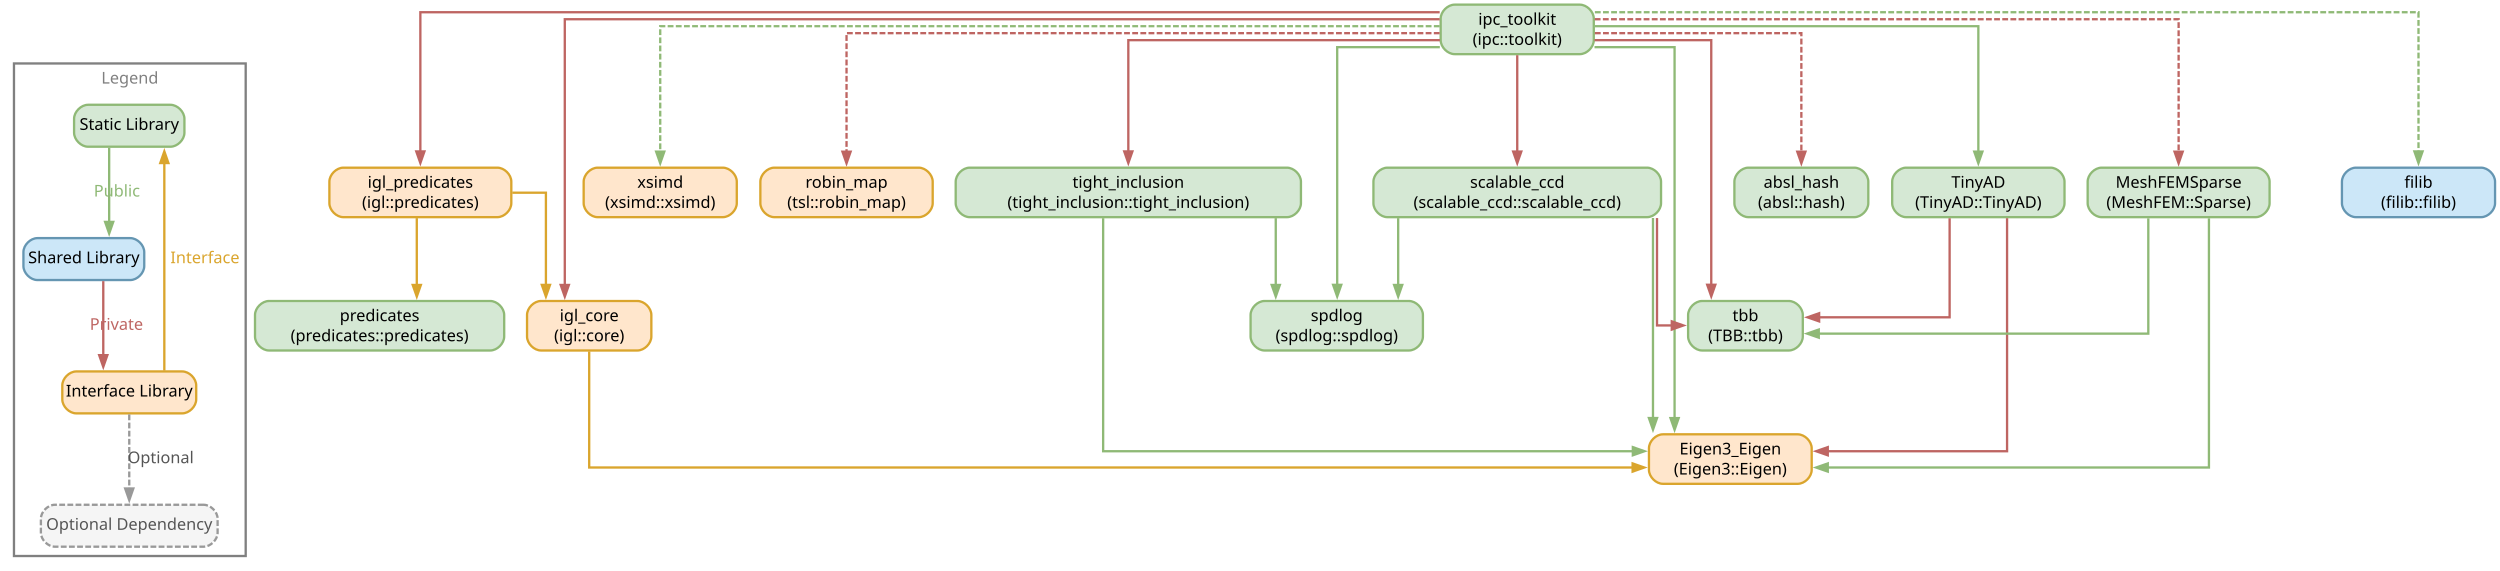
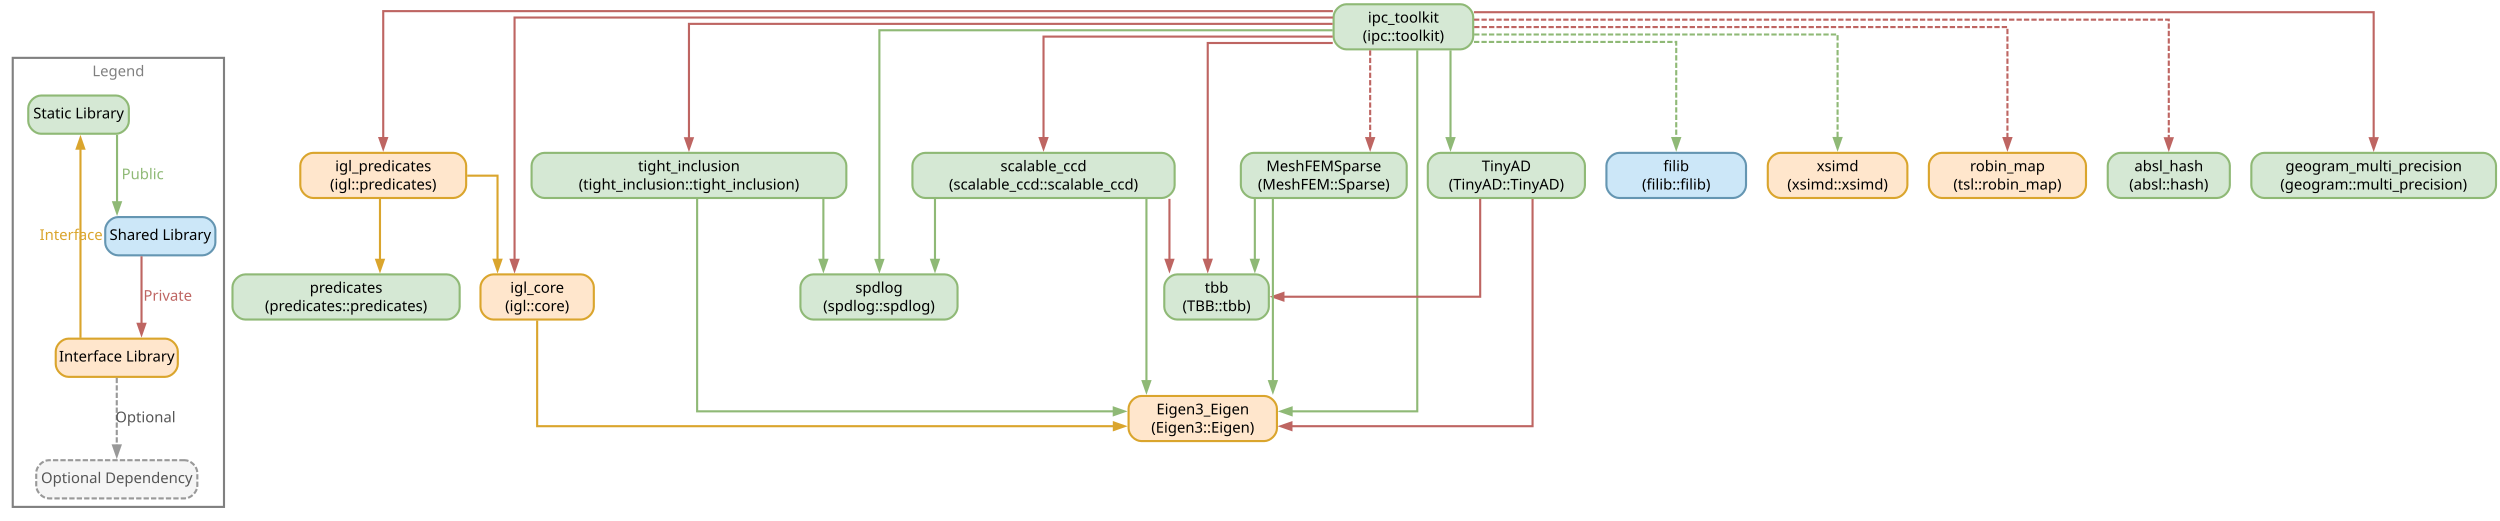
- <svg xmlns="http://www.w3.org/2000/svg" width="2147pt" height="490pt" viewBox="0.00 0.00 2147.00 490.00">
+ <svg xmlns="http://www.w3.org/2000/svg" width="2355pt" height="490pt" viewBox="0.00 0.00 2355.00 490.00">
  <g id="graph0" class="graph" transform="scale(1 1) rotate(0) translate(4 485.5)">
    <g id="clust1" class="cluster">
      <polygon fill="none" stroke="grey" stroke-width="2" points="8,-8 8,-431 207,-431 207,-8 8,-8" />
      <text xml:space="preserve" text-anchor="middle" x="107.5" y="-413.7" font-family="Avenir Medium" font-size="14.00" fill="grey">Legend</text>
    </g>
    <g id="node1" class="node">
-       <path fill="#d5e8d4" stroke="#8fb976" stroke-width="2" d="M142.38,-395.5C142.38,-395.5 71.62,-395.5 71.62,-395.5 65.62,-395.5 59.62,-389.5 59.62,-383.5 59.62,-383.5 59.62,-371.5 59.62,-371.5 59.62,-365.5 65.62,-359.5 71.62,-359.5 71.62,-359.5 142.38,-359.5 142.38,-359.5 148.38,-359.5 154.38,-365.5 154.38,-371.5 154.38,-371.5 154.38,-383.5 154.38,-383.5 154.38,-389.5 148.38,-395.5 142.38,-395.5" />
-       <text xml:space="preserve" text-anchor="middle" x="107" y="-373.95" font-family="Avenir Light" font-size="14.00">Static Library</text>
+       <path fill="#d5e8d4" stroke="#8fb976" stroke-width="2" d="M105.38,-395.5C105.38,-395.5 34.62,-395.5 34.62,-395.5 28.62,-395.5 22.62,-389.5 22.62,-383.5 22.62,-383.5 22.62,-371.5 22.62,-371.5 22.62,-365.5 28.62,-359.5 34.62,-359.5 34.62,-359.5 105.38,-359.5 105.38,-359.5 111.38,-359.5 117.38,-365.5 117.38,-371.5 117.38,-371.5 117.38,-383.5 117.38,-383.5 117.38,-389.5 111.38,-395.5 105.38,-395.5" />
+       <text xml:space="preserve" text-anchor="middle" x="70" y="-373.95" font-family="Avenir Light" font-size="14.00">Static Library</text>
    </g>
    <g id="node2" class="node">
-       <path fill="#cce7f8" stroke="#6596b2" stroke-width="2" d="M107.88,-281C107.88,-281 28.12,-281 28.12,-281 22.12,-281 16.12,-275 16.12,-269 16.12,-269 16.12,-257 16.12,-257 16.12,-251 22.12,-245 28.12,-245 28.12,-245 107.88,-245 107.88,-245 113.88,-245 119.88,-251 119.88,-257 119.88,-257 119.88,-269 119.88,-269 119.88,-275 113.88,-281 107.88,-281" />
-       <text xml:space="preserve" text-anchor="middle" x="68" y="-259.45" font-family="Avenir Light" font-size="14.00">Shared Library</text>
+       <path fill="#cce7f8" stroke="#6596b2" stroke-width="2" d="M186.88,-281C186.88,-281 107.12,-281 107.12,-281 101.12,-281 95.12,-275 95.12,-269 95.12,-269 95.12,-257 95.12,-257 95.12,-251 101.12,-245 107.12,-245 107.12,-245 186.88,-245 186.88,-245 192.88,-245 198.88,-251 198.88,-257 198.88,-257 198.88,-269 198.88,-269 198.88,-275 192.88,-281 186.88,-281" />
+       <text xml:space="preserve" text-anchor="middle" x="147" y="-259.45" font-family="Avenir Light" font-size="14.00">Shared Library</text>
    </g>
    <g id="edge1" class="edge">
-       <path fill="none" stroke="#8fb976" stroke-width="2" d="M89.75,-358.59C89.75,-358.59 89.75,-294.96 89.75,-294.96" />
-       <polygon fill="#8fb976" stroke="#8fb976" stroke-width="2" points="93.25,-294.96 89.75,-284.96 86.25,-294.96 93.25,-294.96" />
-       <text xml:space="preserve" text-anchor="middle" x="96.38" y="-316.7" font-family="Avenir Light" font-size="14.00" fill="#8fb976">Public</text>
+       <path fill="none" stroke="#8fb976" stroke-width="2" d="M106.25,-358.59C106.25,-358.59 106.25,-294.96 106.25,-294.96" />
+       <polygon fill="#8fb976" stroke="#8fb976" stroke-width="2" points="109.75,-294.96 106.25,-284.96 102.75,-294.96 109.75,-294.96" />
+       <text xml:space="preserve" text-anchor="middle" x="130.38" y="-316.7" font-family="Avenir Light" font-size="14.00" fill="#8fb976">Public</text>
    </g>
    <g id="node3" class="node">
-       <path fill="#ffe6cc" stroke="#daa52d" stroke-width="2" d="M152.5,-166.5C152.5,-166.5 61.5,-166.5 61.5,-166.5 55.5,-166.5 49.5,-160.5 49.5,-154.5 49.5,-154.5 49.5,-142.5 49.5,-142.5 49.5,-136.5 55.5,-130.5 61.5,-130.5 61.5,-130.5 152.5,-130.5 152.5,-130.5 158.5,-130.5 164.5,-136.5 164.5,-142.5 164.5,-142.5 164.5,-154.5 164.5,-154.5 164.5,-160.5 158.5,-166.5 152.5,-166.5" />
-       <text xml:space="preserve" text-anchor="middle" x="107" y="-144.95" font-family="Avenir Light" font-size="14.00">Interface Library</text>
+       <path fill="#ffe6cc" stroke="#daa52d" stroke-width="2" d="M151.5,-166.5C151.5,-166.5 60.5,-166.5 60.5,-166.5 54.5,-166.5 48.5,-160.5 48.5,-154.5 48.5,-154.5 48.5,-142.5 48.5,-142.5 48.5,-136.5 54.5,-130.5 60.5,-130.5 60.5,-130.5 151.5,-130.5 151.5,-130.5 157.5,-130.5 163.5,-136.5 163.5,-142.5 163.5,-142.5 163.5,-154.5 163.5,-154.5 163.5,-160.5 157.5,-166.5 151.5,-166.5" />
+       <text xml:space="preserve" text-anchor="middle" x="106" y="-144.95" font-family="Avenir Light" font-size="14.00">Interface Library</text>
    </g>
    <g id="edge3" class="edge">
-       <path fill="none" stroke="#be6562" stroke-width="2" d="M84.69,-244.09C84.69,-244.09 84.69,-180.46 84.69,-180.46" />
-       <polygon fill="#be6562" stroke="#be6562" stroke-width="2" points="88.19,-180.46 84.69,-170.46 81.19,-180.46 88.19,-180.46" />
-       <text xml:space="preserve" text-anchor="middle" x="96" y="-202.2" font-family="Avenir Light" font-size="14.00" fill="#be6562">Private</text>
+       <path fill="none" stroke="#be6562" stroke-width="2" d="M129.31,-244.09C129.31,-244.09 129.31,-180.46 129.31,-180.46" />
+       <polygon fill="#be6562" stroke="#be6562" stroke-width="2" points="132.81,-180.46 129.31,-170.46 125.81,-180.46 132.81,-180.46" />
+       <text xml:space="preserve" text-anchor="middle" x="154" y="-202.2" font-family="Avenir Light" font-size="14.00" fill="#be6562">Private</text>
    </g>
    <g id="edge2" class="edge">
-       <path fill="none" stroke="#daa52d" stroke-width="2" d="M137.12,-167.24C137.12,-167.24 137.12,-345.47 137.12,-345.47" />
-       <polygon fill="#daa52d" stroke="#daa52d" stroke-width="2" points="133.63,-345.47 137.13,-355.47 140.63,-345.47 133.63,-345.47" />
-       <text xml:space="preserve" text-anchor="middle" x="172" y="-259.45" font-family="Avenir Light" font-size="14.00" fill="#daa52d">Interface</text>
+       <path fill="none" stroke="#daa52d" stroke-width="2" d="M71.81,-167.24C71.81,-167.24 71.81,-345.47 71.81,-345.47" />
+       <polygon fill="#daa52d" stroke="#daa52d" stroke-width="2" points="68.31,-345.47 71.81,-355.47 75.31,-345.47 68.31,-345.47" />
+       <text xml:space="preserve" text-anchor="middle" x="63" y="-259.45" font-family="Avenir Light" font-size="14.00" fill="#daa52d">Interface</text>
    </g>
    <g id="node4" class="node">
-       <path fill="#f5f5f5" stroke="#999999" stroke-width="2" stroke-dasharray="5,2" d="M170.88,-52C170.88,-52 43.12,-52 43.12,-52 37.12,-52 31.12,-46 31.12,-40 31.12,-40 31.12,-28 31.12,-28 31.12,-22 37.12,-16 43.12,-16 43.12,-16 170.88,-16 170.88,-16 176.88,-16 182.88,-22 182.88,-28 182.88,-28 182.88,-40 182.88,-40 182.88,-46 176.88,-52 170.88,-52" />
-       <text xml:space="preserve" text-anchor="middle" x="107" y="-30.45" font-family="Avenir Light" font-size="14.00" fill="#555555">Optional Dependency</text>
+       <path fill="#f5f5f5" stroke="#999999" stroke-width="2" stroke-dasharray="5,2" d="M169.88,-52C169.88,-52 42.12,-52 42.12,-52 36.12,-52 30.12,-46 30.12,-40 30.12,-40 30.12,-28 30.12,-28 30.12,-22 36.12,-16 42.12,-16 42.12,-16 169.88,-16 169.88,-16 175.88,-16 181.88,-22 181.88,-28 181.88,-28 181.88,-40 181.88,-40 181.88,-46 175.88,-52 169.88,-52" />
+       <text xml:space="preserve" text-anchor="middle" x="106" y="-30.45" font-family="Avenir Light" font-size="14.00" fill="#555555">Optional Dependency</text>
    </g>
    <g id="edge4" class="edge">
-       <path fill="none" stroke="#999999" stroke-width="2" stroke-dasharray="5,2" d="M107,-129.59C107,-129.59 107,-65.96 107,-65.96" />
-       <polygon fill="#999999" stroke="#999999" stroke-width="2" points="110.5,-65.96 107,-55.96 103.5,-65.96 110.5,-65.96" />
-       <text xml:space="preserve" text-anchor="middle" x="134" y="-87.7" font-family="Avenir Light" font-size="14.00" fill="#555555">Optional</text>
+       <path fill="none" stroke="#999999" stroke-width="2" stroke-dasharray="5,2" d="M106,-129.59C106,-129.59 106,-65.96 106,-65.96" />
+       <polygon fill="#999999" stroke="#999999" stroke-width="2" points="109.5,-65.96 106,-55.96 102.5,-65.96 109.5,-65.96" />
+       <text xml:space="preserve" text-anchor="middle" x="133" y="-87.7" font-family="Avenir Light" font-size="14.00" fill="#555555">Optional</text>
    </g>
    <g id="node5" class="node">
-       <path fill="#d5e8d4" stroke="#8fb976" stroke-width="2" d="M1352.75,-481.5C1352.75,-481.5 1245.25,-481.5 1245.25,-481.5 1239.25,-481.5 1233.25,-475.5 1233.25,-469.5 1233.25,-469.5 1233.25,-451 1233.25,-451 1233.25,-445 1239.25,-439 1245.25,-439 1245.25,-439 1352.75,-439 1352.75,-439 1358.75,-439 1364.75,-445 1364.75,-451 1364.75,-451 1364.75,-469.5 1364.75,-469.5 1364.75,-475.5 1358.75,-481.5 1352.75,-481.5" />
-       <text xml:space="preserve" text-anchor="middle" x="1299" y="-464.2" font-family="Menlo" font-size="14.00">ipc_toolkit</text>
-       <text xml:space="preserve" text-anchor="middle" x="1299" y="-446.95" font-family="Menlo" font-size="14.00">(ipc::toolkit)</text>
+       <path fill="#d5e8d4" stroke="#8fb976" stroke-width="2" d="M1371.75,-481.5C1371.75,-481.5 1264.25,-481.5 1264.25,-481.5 1258.25,-481.5 1252.25,-475.5 1252.25,-469.5 1252.25,-469.5 1252.25,-451 1252.25,-451 1252.25,-445 1258.25,-439 1264.25,-439 1264.25,-439 1371.75,-439 1371.75,-439 1377.75,-439 1383.75,-445 1383.75,-451 1383.75,-451 1383.75,-469.5 1383.75,-469.5 1383.75,-475.5 1377.75,-481.5 1371.75,-481.5" />
+       <text xml:space="preserve" text-anchor="middle" x="1318" y="-464.2" font-family="Menlo" font-size="14.00">ipc_toolkit</text>
+       <text xml:space="preserve" text-anchor="middle" x="1318" y="-446.95" font-family="Menlo" font-size="14.00">(ipc::toolkit)</text>
    </g>
    <g id="node6" class="node">
-       <path fill="#ffe6cc" stroke="#daa52d" stroke-width="2" d="M1539.88,-112.5C1539.88,-112.5 1424.12,-112.5 1424.12,-112.5 1418.12,-112.5 1412.12,-106.5 1412.12,-100.5 1412.12,-100.5 1412.12,-82 1412.12,-82 1412.12,-76 1418.12,-70 1424.12,-70 1424.12,-70 1539.88,-70 1539.88,-70 1545.88,-70 1551.88,-76 1551.88,-82 1551.88,-82 1551.88,-100.5 1551.88,-100.5 1551.88,-106.5 1545.88,-112.5 1539.88,-112.5" />
-       <text xml:space="preserve" text-anchor="middle" x="1482" y="-95.2" font-family="Menlo" font-size="14.00">Eigen3_Eigen</text>
-       <text xml:space="preserve" text-anchor="middle" x="1482" y="-77.95" font-family="Menlo" font-size="14.00">(Eigen3::Eigen)</text>
+       <path fill="#ffe6cc" stroke="#daa52d" stroke-width="2" d="M1186.88,-112.5C1186.88,-112.5 1071.12,-112.5 1071.12,-112.5 1065.12,-112.5 1059.12,-106.5 1059.12,-100.5 1059.12,-100.5 1059.12,-82 1059.12,-82 1059.12,-76 1065.12,-70 1071.12,-70 1071.12,-70 1186.88,-70 1186.88,-70 1192.88,-70 1198.88,-76 1198.88,-82 1198.88,-82 1198.88,-100.5 1198.88,-100.5 1198.88,-106.5 1192.88,-112.5 1186.88,-112.5" />
+       <text xml:space="preserve" text-anchor="middle" x="1129" y="-95.2" font-family="Menlo" font-size="14.00">Eigen3_Eigen</text>
+       <text xml:space="preserve" text-anchor="middle" x="1129" y="-77.95" font-family="Menlo" font-size="14.00">(Eigen3::Eigen)</text>
    </g>
    <g id="edge8" class="edge">
-       <path fill="none" stroke="#8fb976" stroke-width="2" d="M1365.37,-445C1399.55,-445 1434.12,-445 1434.12,-445 1434.12,-445 1434.12,-126.41 1434.12,-126.41" />
-       <polygon fill="#8fb976" stroke="#8fb976" stroke-width="2" points="1437.63,-126.41 1434.13,-116.41 1430.63,-126.41 1437.63,-126.41" />
+       <path fill="none" stroke="#8fb976" stroke-width="2" d="M1331.06,-438.13C1331.06,-359.49 1331.06,-98 1331.06,-98 1331.06,-98 1212.7,-98 1212.7,-98" />
+       <polygon fill="#8fb976" stroke="#8fb976" stroke-width="2" points="1212.7,-94.5 1202.7,-98 1212.7,-101.5 1212.7,-94.5" />
    </g>
    <g id="node7" class="node">
-       <path fill="#cce7f8" stroke="#6596b2" stroke-width="2" d="M2126.75,-341.5C2126.75,-341.5 2019.25,-341.5 2019.25,-341.5 2013.25,-341.5 2007.25,-335.5 2007.25,-329.5 2007.25,-329.5 2007.25,-311 2007.25,-311 2007.25,-305 2013.25,-299 2019.25,-299 2019.25,-299 2126.75,-299 2126.75,-299 2132.75,-299 2138.75,-305 2138.75,-311 2138.75,-311 2138.75,-329.5 2138.75,-329.5 2138.75,-335.5 2132.75,-341.5 2126.75,-341.5" />
-       <text xml:space="preserve" text-anchor="middle" x="2073" y="-324.2" font-family="Menlo" font-size="14.00">filib</text>
-       <text xml:space="preserve" text-anchor="middle" x="2073" y="-306.95" font-family="Menlo" font-size="14.00">(filib::filib)</text>
+       <path fill="#cce7f8" stroke="#6596b2" stroke-width="2" d="M1628.75,-341.5C1628.75,-341.5 1521.25,-341.5 1521.25,-341.5 1515.25,-341.5 1509.25,-335.5 1509.25,-329.5 1509.25,-329.5 1509.25,-311 1509.25,-311 1509.25,-305 1515.25,-299 1521.25,-299 1521.25,-299 1628.75,-299 1628.75,-299 1634.75,-299 1640.75,-305 1640.75,-311 1640.75,-311 1640.75,-329.5 1640.75,-329.5 1640.75,-335.5 1634.75,-341.5 1628.75,-341.5" />
+       <text xml:space="preserve" text-anchor="middle" x="1575" y="-324.2" font-family="Menlo" font-size="14.00">filib</text>
+       <text xml:space="preserve" text-anchor="middle" x="1575" y="-306.95" font-family="Menlo" font-size="14.00">(filib::filib)</text>
    </g>
    <g id="edge9" class="edge">
-       <path fill="none" stroke="#8fb976" stroke-width="2" stroke-dasharray="5,2" d="M1365.66,-475C1553.4,-475 2073,-475 2073,-475 2073,-475 2073,-355.45 2073,-355.45" />
-       <polygon fill="#8fb976" stroke="#8fb976" stroke-width="2" points="2076.5,-355.45 2073,-345.45 2069.5,-355.45 2076.5,-355.45" />
+       <path fill="none" stroke="#8fb976" stroke-width="2" stroke-dasharray="5,2" d="M1384.52,-446C1460.67,-446 1575,-446 1575,-446 1575,-446 1575,-355.47 1575,-355.47" />
+       <polygon fill="#8fb976" stroke="#8fb976" stroke-width="2" points="1578.5,-355.47 1575,-345.47 1571.5,-355.47 1578.5,-355.47" />
    </g>
    <g id="node8" class="node">
      <path fill="#ffe6cc" stroke="#daa52d" stroke-width="2" d="M543.38,-227C543.38,-227 460.62,-227 460.62,-227 454.62,-227 448.62,-221 448.62,-215 448.62,-215 448.62,-196.5 448.62,-196.5 448.62,-190.5 454.62,-184.5 460.62,-184.5 460.62,-184.5 543.38,-184.5 543.38,-184.5 549.38,-184.5 555.38,-190.5 555.38,-196.5 555.38,-196.5 555.38,-215 555.38,-215 555.38,-221 549.38,-227 543.38,-227" />
      <text xml:space="preserve" text-anchor="middle" x="502" y="-209.7" font-family="Menlo" font-size="14.00">igl_core</text>
      <text xml:space="preserve" text-anchor="middle" x="502" y="-192.45" font-family="Menlo" font-size="14.00">(igl::core)</text>
    </g>
    <g id="edge10" class="edge">
-       <path fill="none" stroke="#be6562" stroke-width="2" d="M1232.41,-469C1037.37,-469 481.04,-469 481.04,-469 481.04,-469 481.04,-240.77 481.04,-240.77" />
-       <polygon fill="#be6562" stroke="#be6562" stroke-width="2" points="484.54,-240.77 481.04,-230.77 477.54,-240.77 484.54,-240.77" />
+       <path fill="none" stroke="#be6562" stroke-width="2" d="M1251.6,-469C1053.56,-469 480.71,-469 480.71,-469 480.71,-469 480.71,-240.77 480.71,-240.77" />
+       <polygon fill="#be6562" stroke="#be6562" stroke-width="2" points="484.21,-240.77 480.71,-230.77 477.21,-240.77 484.21,-240.77" />
    </g>
    <g id="node9" class="node">
      <path fill="#ffe6cc" stroke="#daa52d" stroke-width="2" d="M423.12,-341.5C423.12,-341.5 290.88,-341.5 290.88,-341.5 284.88,-341.5 278.88,-335.5 278.88,-329.5 278.88,-329.5 278.88,-311 278.88,-311 278.88,-305 284.88,-299 290.88,-299 290.88,-299 423.12,-299 423.12,-299 429.12,-299 435.12,-305 435.12,-311 435.12,-311 435.12,-329.5 435.12,-329.5 435.12,-335.5 429.12,-341.5 423.12,-341.5" />
      <text xml:space="preserve" text-anchor="middle" x="357" y="-324.2" font-family="Menlo" font-size="14.00">igl_predicates</text>
      <text xml:space="preserve" text-anchor="middle" x="357" y="-306.95" font-family="Menlo" font-size="14.00">(igl::predicates)</text>
    </g>
    <g id="edge11" class="edge">
-       <path fill="none" stroke="#be6562" stroke-width="2" d="M1232.39,-475C1017.57,-475 357,-475 357,-475 357,-475 357,-355.45 357,-355.45" />
+       <path fill="none" stroke="#be6562" stroke-width="2" d="M1251.57,-475C1034.04,-475 357,-475 357,-475 357,-475 357,-355.45 357,-355.45" />
      <polygon fill="#be6562" stroke="#be6562" stroke-width="2" points="360.5,-355.45 357,-345.45 353.5,-355.45 360.5,-355.45" />
    </g>
    <g id="node11" class="node">
-       <path fill="#ffe6cc" stroke="#daa52d" stroke-width="2" d="M616.75,-341.5C616.75,-341.5 509.25,-341.5 509.25,-341.5 503.25,-341.5 497.25,-335.5 497.25,-329.5 497.25,-329.5 497.25,-311 497.25,-311 497.25,-305 503.25,-299 509.25,-299 509.25,-299 616.75,-299 616.75,-299 622.75,-299 628.75,-305 628.75,-311 628.75,-311 628.75,-329.5 628.75,-329.5 628.75,-335.5 622.75,-341.5 616.75,-341.5" />
-       <text xml:space="preserve" text-anchor="middle" x="563" y="-324.2" font-family="Menlo" font-size="14.00">xsimd</text>
-       <text xml:space="preserve" text-anchor="middle" x="563" y="-306.95" font-family="Menlo" font-size="14.00">(xsimd::xsimd)</text>
+       <path fill="#ffe6cc" stroke="#daa52d" stroke-width="2" d="M1780.75,-341.5C1780.75,-341.5 1673.25,-341.5 1673.25,-341.5 1667.25,-341.5 1661.25,-335.5 1661.25,-329.5 1661.25,-329.5 1661.25,-311 1661.25,-311 1661.25,-305 1667.25,-299 1673.25,-299 1673.25,-299 1780.75,-299 1780.75,-299 1786.75,-299 1792.75,-305 1792.75,-311 1792.75,-311 1792.75,-329.5 1792.75,-329.5 1792.75,-335.5 1786.75,-341.5 1780.75,-341.5" />
+       <text xml:space="preserve" text-anchor="middle" x="1727" y="-324.2" font-family="Menlo" font-size="14.00">xsimd</text>
+       <text xml:space="preserve" text-anchor="middle" x="1727" y="-306.95" font-family="Menlo" font-size="14.00">(xsimd::xsimd)</text>
    </g>
    <g id="edge12" class="edge">
-       <path fill="none" stroke="#8fb976" stroke-width="2" stroke-dasharray="5,2" d="M1232.39,-463C1051.21,-463 563,-463 563,-463 563,-463 563,-355.27 563,-355.27" />
-       <polygon fill="#8fb976" stroke="#8fb976" stroke-width="2" points="566.5,-355.27 563,-345.27 559.5,-355.27 566.5,-355.27" />
+       <path fill="none" stroke="#8fb976" stroke-width="2" stroke-dasharray="5,2" d="M1384.62,-453C1500.52,-453 1727,-453 1727,-453 1727,-453 1727,-355.5 1727,-355.5" />
+       <polygon fill="#8fb976" stroke="#8fb976" stroke-width="2" points="1730.5,-355.5 1727,-345.5 1723.5,-355.5 1730.5,-355.5" />
    </g>
    <g id="node12" class="node">
-       <path fill="#ffe6cc" stroke="#daa52d" stroke-width="2" d="M785,-341.5C785,-341.5 661,-341.5 661,-341.5 655,-341.5 649,-335.5 649,-329.5 649,-329.5 649,-311 649,-311 649,-305 655,-299 661,-299 661,-299 785,-299 785,-299 791,-299 797,-305 797,-311 797,-311 797,-329.5 797,-329.5 797,-335.5 791,-341.5 785,-341.5" />
-       <text xml:space="preserve" text-anchor="middle" x="723" y="-324.2" font-family="Menlo" font-size="14.00">robin_map</text>
-       <text xml:space="preserve" text-anchor="middle" x="723" y="-306.95" font-family="Menlo" font-size="14.00">(tsl::robin_map)</text>
+       <path fill="#ffe6cc" stroke="#daa52d" stroke-width="2" d="M1949,-341.5C1949,-341.5 1825,-341.5 1825,-341.5 1819,-341.5 1813,-335.5 1813,-329.5 1813,-329.5 1813,-311 1813,-311 1813,-305 1819,-299 1825,-299 1825,-299 1949,-299 1949,-299 1955,-299 1961,-305 1961,-311 1961,-311 1961,-329.5 1961,-329.5 1961,-335.5 1955,-341.5 1949,-341.5" />
+       <text xml:space="preserve" text-anchor="middle" x="1887" y="-324.2" font-family="Menlo" font-size="14.00">robin_map</text>
+       <text xml:space="preserve" text-anchor="middle" x="1887" y="-306.95" font-family="Menlo" font-size="14.00">(tsl::robin_map)</text>
    </g>
    <g id="edge13" class="edge">
-       <path fill="none" stroke="#be6562" stroke-width="2" stroke-dasharray="5,2" d="M1232.36,-457C1080.74,-457 723,-457 723,-457 723,-457 723,-355.25 723,-355.25" />
-       <polygon fill="#be6562" stroke="#be6562" stroke-width="2" points="726.5,-355.25 723,-345.25 719.5,-355.25 726.5,-355.25" />
+       <path fill="none" stroke="#be6562" stroke-width="2" stroke-dasharray="5,2" d="M1384.66,-460C1534.92,-460 1887,-460 1887,-460 1887,-460 1887,-355.42 1887,-355.42" />
+       <polygon fill="#be6562" stroke="#be6562" stroke-width="2" points="1890.5,-355.42 1887,-345.42 1883.5,-355.42 1890.5,-355.42" />
    </g>
    <g id="node13" class="node">
-       <path fill="#d5e8d4" stroke="#8fb976" stroke-width="2" d="M1410.5,-341.5C1410.5,-341.5 1187.5,-341.5 1187.5,-341.5 1181.5,-341.5 1175.5,-335.5 1175.5,-329.5 1175.5,-329.5 1175.5,-311 1175.5,-311 1175.5,-305 1181.5,-299 1187.5,-299 1187.5,-299 1410.5,-299 1410.5,-299 1416.5,-299 1422.5,-305 1422.5,-311 1422.5,-311 1422.5,-329.5 1422.5,-329.5 1422.5,-335.5 1416.5,-341.5 1410.5,-341.5" />
-       <text xml:space="preserve" text-anchor="middle" x="1299" y="-324.2" font-family="Menlo" font-size="14.00">scalable_ccd</text>
-       <text xml:space="preserve" text-anchor="middle" x="1299" y="-306.95" font-family="Menlo" font-size="14.00">(scalable_ccd::scalable_ccd)</text>
+       <path fill="#d5e8d4" stroke="#8fb976" stroke-width="2" d="M1090.5,-341.5C1090.5,-341.5 867.5,-341.5 867.5,-341.5 861.5,-341.5 855.5,-335.5 855.5,-329.5 855.5,-329.5 855.5,-311 855.5,-311 855.5,-305 861.5,-299 867.5,-299 867.5,-299 1090.5,-299 1090.5,-299 1096.5,-299 1102.5,-305 1102.5,-311 1102.5,-311 1102.5,-329.5 1102.5,-329.5 1102.5,-335.5 1096.5,-341.5 1090.5,-341.5" />
+       <text xml:space="preserve" text-anchor="middle" x="979" y="-324.2" font-family="Menlo" font-size="14.00">scalable_ccd</text>
+       <text xml:space="preserve" text-anchor="middle" x="979" y="-306.95" font-family="Menlo" font-size="14.00">(scalable_ccd::scalable_ccd)</text>
    </g>
    <g id="edge17" class="edge">
-       <path fill="none" stroke="#be6562" stroke-width="2" d="M1299,-438.07C1299,-438.07 1299,-355.36 1299,-355.36" />
-       <polygon fill="#be6562" stroke="#be6562" stroke-width="2" points="1302.5,-355.36 1299,-345.36 1295.5,-355.36 1302.5,-355.36" />
+       <path fill="none" stroke="#be6562" stroke-width="2" d="M1251.43,-451C1152.7,-451 979,-451 979,-451 979,-451 979,-355.46 979,-355.46" />
+       <polygon fill="#be6562" stroke="#be6562" stroke-width="2" points="982.5,-355.46 979,-345.46 975.5,-355.46 982.5,-355.46" />
    </g>
    <g id="node14" class="node">
-       <path fill="#d5e8d4" stroke="#8fb976" stroke-width="2" d="M1206,-227C1206,-227 1082,-227 1082,-227 1076,-227 1070,-221 1070,-215 1070,-215 1070,-196.5 1070,-196.5 1070,-190.5 1076,-184.5 1082,-184.5 1082,-184.5 1206,-184.5 1206,-184.5 1212,-184.5 1218,-190.5 1218,-196.5 1218,-196.5 1218,-215 1218,-215 1218,-221 1212,-227 1206,-227" />
-       <text xml:space="preserve" text-anchor="middle" x="1144" y="-209.7" font-family="Menlo" font-size="14.00">spdlog</text>
-       <text xml:space="preserve" text-anchor="middle" x="1144" y="-192.45" font-family="Menlo" font-size="14.00">(spdlog::spdlog)</text>
+       <path fill="#d5e8d4" stroke="#8fb976" stroke-width="2" d="M886,-227C886,-227 762,-227 762,-227 756,-227 750,-221 750,-215 750,-215 750,-196.5 750,-196.5 750,-190.5 756,-184.5 762,-184.5 762,-184.5 886,-184.5 886,-184.5 892,-184.5 898,-190.5 898,-196.5 898,-196.5 898,-215 898,-215 898,-221 892,-227 886,-227" />
+       <text xml:space="preserve" text-anchor="middle" x="824" y="-209.7" font-family="Menlo" font-size="14.00">spdlog</text>
+       <text xml:space="preserve" text-anchor="middle" x="824" y="-192.45" font-family="Menlo" font-size="14.00">(spdlog::spdlog)</text>
    </g>
    <g id="edge18" class="edge">
-       <path fill="none" stroke="#8fb976" stroke-width="2" d="M1232.53,-445C1190.62,-445 1144.38,-445 1144.38,-445 1144.38,-445 1144.38,-240.86 1144.38,-240.86" />
-       <polygon fill="#8fb976" stroke="#8fb976" stroke-width="2" points="1147.88,-240.86 1144.38,-230.86 1140.88,-240.86 1147.88,-240.86" />
+       <path fill="none" stroke="#8fb976" stroke-width="2" d="M1251.43,-457C1116.69,-457 824.38,-457 824.38,-457 824.38,-457 824.38,-240.63 824.38,-240.63" />
+       <polygon fill="#8fb976" stroke="#8fb976" stroke-width="2" points="827.88,-240.63 824.38,-230.63 820.88,-240.63 827.88,-240.63" />
    </g>
    <g id="node15" class="node">
-       <path fill="#d5e8d4" stroke="#8fb976" stroke-width="2" d="M1532.25,-227C1532.25,-227 1457.75,-227 1457.75,-227 1451.75,-227 1445.75,-221 1445.75,-215 1445.75,-215 1445.75,-196.5 1445.75,-196.5 1445.75,-190.5 1451.75,-184.5 1457.75,-184.5 1457.75,-184.5 1532.25,-184.5 1532.25,-184.5 1538.25,-184.5 1544.25,-190.5 1544.25,-196.5 1544.25,-196.5 1544.25,-215 1544.25,-215 1544.25,-221 1538.25,-227 1532.25,-227" />
-       <text xml:space="preserve" text-anchor="middle" x="1495" y="-209.7" font-family="Menlo" font-size="14.00">tbb</text>
-       <text xml:space="preserve" text-anchor="middle" x="1495" y="-192.45" font-family="Menlo" font-size="14.00">(TBB::tbb)</text>
+       <path fill="#d5e8d4" stroke="#8fb976" stroke-width="2" d="M1179.25,-227C1179.25,-227 1104.75,-227 1104.75,-227 1098.75,-227 1092.75,-221 1092.75,-215 1092.75,-215 1092.75,-196.5 1092.75,-196.5 1092.75,-190.5 1098.75,-184.5 1104.75,-184.5 1104.75,-184.5 1179.25,-184.5 1179.25,-184.5 1185.25,-184.5 1191.25,-190.5 1191.25,-196.5 1191.25,-196.5 1191.25,-215 1191.25,-215 1191.25,-221 1185.25,-227 1179.25,-227" />
+       <text xml:space="preserve" text-anchor="middle" x="1142" y="-209.7" font-family="Menlo" font-size="14.00">tbb</text>
+       <text xml:space="preserve" text-anchor="middle" x="1142" y="-192.45" font-family="Menlo" font-size="14.00">(TBB::tbb)</text>
    </g>
    <g id="edge19" class="edge">
-       <path fill="none" stroke="#be6562" stroke-width="2" d="M1365.33,-451C1411.8,-451 1465.62,-451 1465.62,-451 1465.62,-451 1465.62,-240.97 1465.62,-240.97" />
-       <polygon fill="#be6562" stroke="#be6562" stroke-width="2" points="1469.13,-240.97 1465.63,-230.97 1462.13,-240.97 1469.13,-240.97" />
+       <path fill="none" stroke="#be6562" stroke-width="2" d="M1251.46,-445C1198.66,-445 1133.69,-445 1133.69,-445 1133.69,-445 1133.69,-240.86 1133.69,-240.86" />
+       <polygon fill="#be6562" stroke="#be6562" stroke-width="2" points="1137.19,-240.86 1133.69,-230.86 1130.19,-240.86 1137.19,-240.86" />
    </g>
    <g id="node16" class="node">
-       <path fill="#d5e8d4" stroke="#8fb976" stroke-width="2" d="M1101.25,-341.5C1101.25,-341.5 828.75,-341.5 828.75,-341.5 822.75,-341.5 816.75,-335.5 816.75,-329.5 816.75,-329.5 816.75,-311 816.75,-311 816.75,-305 822.75,-299 828.75,-299 828.75,-299 1101.25,-299 1101.25,-299 1107.25,-299 1113.25,-305 1113.25,-311 1113.25,-311 1113.25,-329.5 1113.25,-329.5 1113.25,-335.5 1107.25,-341.5 1101.25,-341.5" />
-       <text xml:space="preserve" text-anchor="middle" x="965" y="-324.2" font-family="Menlo" font-size="14.00">tight_inclusion</text>
-       <text xml:space="preserve" text-anchor="middle" x="965" y="-306.95" font-family="Menlo" font-size="14.00">(tight_inclusion::tight_inclusion)</text>
+       <path fill="#d5e8d4" stroke="#8fb976" stroke-width="2" d="M781.25,-341.5C781.25,-341.5 508.75,-341.5 508.75,-341.5 502.75,-341.5 496.75,-335.5 496.75,-329.5 496.75,-329.5 496.75,-311 496.75,-311 496.75,-305 502.75,-299 508.75,-299 508.75,-299 781.25,-299 781.25,-299 787.25,-299 793.25,-305 793.25,-311 793.25,-311 793.25,-329.5 793.25,-329.5 793.25,-335.5 787.25,-341.5 781.25,-341.5" />
+       <text xml:space="preserve" text-anchor="middle" x="645" y="-324.2" font-family="Menlo" font-size="14.00">tight_inclusion</text>
+       <text xml:space="preserve" text-anchor="middle" x="645" y="-306.95" font-family="Menlo" font-size="14.00">(tight_inclusion::tight_inclusion)</text>
    </g>
    <g id="edge22" class="edge">
-       <path fill="none" stroke="#be6562" stroke-width="2" d="M1232.61,-451C1135.21,-451 965,-451 965,-451 965,-451 965,-355.46 965,-355.46" />
-       <polygon fill="#be6562" stroke="#be6562" stroke-width="2" points="968.5,-355.46 965,-345.46 961.5,-355.46 968.5,-355.46" />
+       <path fill="none" stroke="#be6562" stroke-width="2" d="M1251.32,-463C1081.31,-463 645,-463 645,-463 645,-463 645,-355.27 645,-355.27" />
+       <polygon fill="#be6562" stroke="#be6562" stroke-width="2" points="648.5,-355.27 645,-345.27 641.5,-355.27 648.5,-355.27" />
    </g>
    <g id="node17" class="node">
-       <path fill="#d5e8d4" stroke="#8fb976" stroke-width="2" d="M1588.5,-341.5C1588.5,-341.5 1497.5,-341.5 1497.5,-341.5 1491.5,-341.5 1485.5,-335.5 1485.5,-329.5 1485.5,-329.5 1485.5,-311 1485.5,-311 1485.5,-305 1491.5,-299 1497.5,-299 1497.5,-299 1588.5,-299 1588.5,-299 1594.5,-299 1600.5,-305 1600.5,-311 1600.5,-311 1600.5,-329.5 1600.5,-329.5 1600.5,-335.5 1594.5,-341.5 1588.5,-341.5" />
-       <text xml:space="preserve" text-anchor="middle" x="1543" y="-324.2" font-family="Menlo" font-size="14.00">absl_hash</text>
-       <text xml:space="preserve" text-anchor="middle" x="1543" y="-306.95" font-family="Menlo" font-size="14.00">(absl::hash)</text>
+       <path fill="#d5e8d4" stroke="#8fb976" stroke-width="2" d="M2084.5,-341.5C2084.5,-341.5 1993.5,-341.5 1993.5,-341.5 1987.5,-341.5 1981.5,-335.5 1981.5,-329.5 1981.5,-329.5 1981.5,-311 1981.5,-311 1981.5,-305 1987.5,-299 1993.5,-299 1993.5,-299 2084.5,-299 2084.5,-299 2090.5,-299 2096.5,-305 2096.5,-311 2096.5,-311 2096.5,-329.5 2096.5,-329.5 2096.5,-335.5 2090.5,-341.5 2084.5,-341.5" />
+       <text xml:space="preserve" text-anchor="middle" x="2039" y="-324.2" font-family="Menlo" font-size="14.00">absl_hash</text>
+       <text xml:space="preserve" text-anchor="middle" x="2039" y="-306.95" font-family="Menlo" font-size="14.00">(absl::hash)</text>
    </g>
    <g id="edge23" class="edge">
-       <path fill="none" stroke="#be6562" stroke-width="2" stroke-dasharray="5,2" d="M1365.67,-457C1437.92,-457 1543,-457 1543,-457 1543,-457 1543,-355.25 1543,-355.25" />
-       <polygon fill="#be6562" stroke="#be6562" stroke-width="2" points="1546.5,-355.25 1543,-345.25 1539.5,-355.25 1546.5,-355.25" />
+       <path fill="none" stroke="#be6562" stroke-width="2" stroke-dasharray="5,2" d="M1384.54,-467C1563.03,-467 2039,-467 2039,-467 2039,-467 2039,-355.25 2039,-355.25" />
+       <polygon fill="#be6562" stroke="#be6562" stroke-width="2" points="2042.5,-355.25 2039,-345.25 2035.5,-355.25 2042.5,-355.25" />
    </g>
    <g id="node18" class="node">
-       <path fill="#d5e8d4" stroke="#8fb976" stroke-width="2" d="M1757,-341.5C1757,-341.5 1633,-341.5 1633,-341.5 1627,-341.5 1621,-335.5 1621,-329.5 1621,-329.5 1621,-311 1621,-311 1621,-305 1627,-299 1633,-299 1633,-299 1757,-299 1757,-299 1763,-299 1769,-305 1769,-311 1769,-311 1769,-329.5 1769,-329.5 1769,-335.5 1763,-341.5 1757,-341.5" />
-       <text xml:space="preserve" text-anchor="middle" x="1695" y="-324.2" font-family="Menlo" font-size="14.00">TinyAD</text>
-       <text xml:space="preserve" text-anchor="middle" x="1695" y="-306.95" font-family="Menlo" font-size="14.00">(TinyAD::TinyAD)</text>
+       <path fill="#d5e8d4" stroke="#8fb976" stroke-width="2" d="M1477,-341.5C1477,-341.5 1353,-341.5 1353,-341.5 1347,-341.5 1341,-335.5 1341,-329.5 1341,-329.5 1341,-311 1341,-311 1341,-305 1347,-299 1353,-299 1353,-299 1477,-299 1477,-299 1483,-299 1489,-305 1489,-311 1489,-311 1489,-329.5 1489,-329.5 1489,-335.5 1483,-341.5 1477,-341.5" />
+       <text xml:space="preserve" text-anchor="middle" x="1415" y="-324.2" font-family="Menlo" font-size="14.00">TinyAD</text>
+       <text xml:space="preserve" text-anchor="middle" x="1415" y="-306.95" font-family="Menlo" font-size="14.00">(TinyAD::TinyAD)</text>
    </g>
    <g id="edge24" class="edge">
-       <path fill="none" stroke="#8fb976" stroke-width="2" d="M1365.73,-463C1478.59,-463 1695,-463 1695,-463 1695,-463 1695,-355.27 1695,-355.27" />
-       <polygon fill="#8fb976" stroke="#8fb976" stroke-width="2" points="1698.5,-355.27 1695,-345.27 1691.5,-355.27 1698.5,-355.27" />
+       <path fill="none" stroke="#8fb976" stroke-width="2" d="M1362.38,-438.07C1362.38,-438.07 1362.38,-355.36 1362.38,-355.36" />
+       <polygon fill="#8fb976" stroke="#8fb976" stroke-width="2" points="1365.88,-355.36 1362.38,-345.36 1358.88,-355.36 1365.88,-355.36" />
    </g>
    <g id="node19" class="node">
-       <path fill="#d5e8d4" stroke="#8fb976" stroke-width="2" d="M1933.12,-341.5C1933.12,-341.5 1800.88,-341.5 1800.88,-341.5 1794.88,-341.5 1788.88,-335.5 1788.88,-329.5 1788.88,-329.5 1788.88,-311 1788.88,-311 1788.88,-305 1794.88,-299 1800.88,-299 1800.88,-299 1933.12,-299 1933.12,-299 1939.12,-299 1945.12,-305 1945.12,-311 1945.12,-311 1945.12,-329.5 1945.12,-329.5 1945.12,-335.5 1939.12,-341.5 1933.12,-341.5" />
-       <text xml:space="preserve" text-anchor="middle" x="1867" y="-324.2" font-family="Menlo" font-size="14.00">MeshFEMSparse</text>
-       <text xml:space="preserve" text-anchor="middle" x="1867" y="-306.95" font-family="Menlo" font-size="14.00">(MeshFEM::Sparse)</text>
+       <path fill="#d5e8d4" stroke="#8fb976" stroke-width="2" d="M1309.12,-341.5C1309.12,-341.5 1176.88,-341.5 1176.88,-341.5 1170.88,-341.5 1164.88,-335.5 1164.88,-329.5 1164.88,-329.5 1164.88,-311 1164.88,-311 1164.88,-305 1170.88,-299 1176.88,-299 1176.88,-299 1309.12,-299 1309.12,-299 1315.12,-299 1321.12,-305 1321.12,-311 1321.12,-311 1321.12,-329.5 1321.12,-329.5 1321.12,-335.5 1315.12,-341.5 1309.12,-341.5" />
+       <text xml:space="preserve" text-anchor="middle" x="1243" y="-324.2" font-family="Menlo" font-size="14.00">MeshFEMSparse</text>
+       <text xml:space="preserve" text-anchor="middle" x="1243" y="-306.95" font-family="Menlo" font-size="14.00">(MeshFEM::Sparse)</text>
    </g>
    <g id="edge27" class="edge">
-       <path fill="none" stroke="#be6562" stroke-width="2" stroke-dasharray="5,2" d="M1365.55,-469C1515.54,-469 1867,-469 1867,-469 1867,-469 1867,-355.23 1867,-355.23" />
-       <polygon fill="#be6562" stroke="#be6562" stroke-width="2" points="1870.5,-355.23 1867,-345.23 1863.5,-355.23 1870.5,-355.23" />
+       <path fill="none" stroke="#be6562" stroke-width="2" stroke-dasharray="5,2" d="M1286.69,-438.07C1286.69,-438.07 1286.69,-355.36 1286.69,-355.36" />
+       <polygon fill="#be6562" stroke="#be6562" stroke-width="2" points="1290.19,-355.36 1286.69,-345.36 1283.19,-355.36 1290.19,-355.36" />
+     </g>
+     <g id="node20" class="node">
+       <path fill="#d5e8d4" stroke="#8fb976" stroke-width="2" d="M2335.25,-341.5C2335.25,-341.5 2128.75,-341.5 2128.75,-341.5 2122.75,-341.5 2116.75,-335.5 2116.75,-329.5 2116.75,-329.5 2116.75,-311 2116.75,-311 2116.75,-305 2122.75,-299 2128.75,-299 2128.75,-299 2335.25,-299 2335.25,-299 2341.25,-299 2347.25,-305 2347.25,-311 2347.25,-311 2347.25,-329.5 2347.25,-329.5 2347.25,-335.5 2341.25,-341.5 2335.25,-341.5" />
+       <text xml:space="preserve" text-anchor="middle" x="2232" y="-324.2" font-family="Menlo" font-size="14.00">geogram_multi_precision</text>
+       <text xml:space="preserve" text-anchor="middle" x="2232" y="-306.95" font-family="Menlo" font-size="14.00">(geogram::multi_precision)</text>
+     </g>
+     <g id="edge30" class="edge">
+       <path fill="none" stroke="#be6562" stroke-width="2" d="M1384.47,-474C1594.8,-474 2232,-474 2232,-474 2232,-474 2232,-355.31 2232,-355.31" />
+       <polygon fill="#be6562" stroke="#be6562" stroke-width="2" points="2235.5,-355.31 2232,-345.31 2228.5,-355.31 2235.5,-355.31" />
    </g>
    <g id="edge5" class="edge">
-       <path fill="none" stroke="#daa52d" stroke-width="2" d="M502,-183.7C502,-148.62 502,-84 502,-84 502,-84 1398.1,-84 1398.1,-84" />
-       <polygon fill="#daa52d" stroke="#daa52d" stroke-width="2" points="1398.1,-87.5 1408.1,-84 1398.1,-80.5 1398.1,-87.5" />
+       <path fill="none" stroke="#daa52d" stroke-width="2" d="M502,-183.7C502,-148.62 502,-84 502,-84 502,-84 1045.27,-84 1045.27,-84" />
+       <polygon fill="#daa52d" stroke="#daa52d" stroke-width="2" points="1045.27,-87.5 1055.27,-84 1045.27,-80.5 1045.27,-87.5" />
    </g>
    <g id="edge6" class="edge">
-       <path fill="none" stroke="#daa52d" stroke-width="2" d="M435.94,-320C452.38,-320 464.83,-320 464.83,-320 464.83,-320 464.83,-240.81 464.83,-240.81" />
-       <polygon fill="#daa52d" stroke="#daa52d" stroke-width="2" points="468.33,-240.81 464.83,-230.81 461.33,-240.81 468.33,-240.81" />
+       <path fill="none" stroke="#daa52d" stroke-width="2" d="M436.1,-320C452.37,-320 464.67,-320 464.67,-320 464.67,-320 464.67,-240.81 464.67,-240.81" />
+       <polygon fill="#daa52d" stroke="#daa52d" stroke-width="2" points="468.17,-240.81 464.67,-230.81 461.17,-240.81 468.17,-240.81" />
    </g>
    <g id="node10" class="node">
      <path fill="#d5e8d4" stroke="#8fb976" stroke-width="2" d="M417,-227C417,-227 227,-227 227,-227 221,-227 215,-221 215,-215 215,-215 215,-196.5 215,-196.5 215,-190.5 221,-184.5 227,-184.5 227,-184.5 417,-184.5 417,-184.5 423,-184.5 429,-190.5 429,-196.5 429,-196.5 429,-215 429,-215 429,-221 423,-227 417,-227" />
      <text xml:space="preserve" text-anchor="middle" x="322" y="-209.7" font-family="Menlo" font-size="14.00">predicates</text>
      <text xml:space="preserve" text-anchor="middle" x="322" y="-192.45" font-family="Menlo" font-size="14.00">(predicates::predicates)</text>
    </g>
    <g id="edge7" class="edge">
      <path fill="none" stroke="#daa52d" stroke-width="2" d="M353.94,-298.17C353.94,-298.17 353.94,-240.79 353.94,-240.79" />
      <polygon fill="#daa52d" stroke="#daa52d" stroke-width="2" points="357.44,-240.79 353.94,-230.79 350.44,-240.79 357.44,-240.79" />
    </g>
    <g id="edge14" class="edge">
-       <path fill="none" stroke="#8fb976" stroke-width="2" d="M1415.58,-298.29C1415.58,-298.29 1415.58,-126.5 1415.58,-126.5" />
-       <polygon fill="#8fb976" stroke="#8fb976" stroke-width="2" points="1419.08,-126.5 1415.58,-116.5 1412.08,-126.5 1419.08,-126.5" />
+       <path fill="none" stroke="#8fb976" stroke-width="2" d="M1075.94,-298.29C1075.94,-298.29 1075.94,-126.5 1075.94,-126.5" />
+       <polygon fill="#8fb976" stroke="#8fb976" stroke-width="2" points="1079.44,-126.5 1075.94,-116.5 1072.44,-126.5 1079.44,-126.5" />
    </g>
    <g id="edge15" class="edge">
-       <path fill="none" stroke="#8fb976" stroke-width="2" d="M1196.75,-298.17C1196.75,-298.17 1196.75,-240.79 1196.75,-240.79" />
-       <polygon fill="#8fb976" stroke="#8fb976" stroke-width="2" points="1200.25,-240.79 1196.75,-230.79 1193.25,-240.79 1200.25,-240.79" />
+       <path fill="none" stroke="#8fb976" stroke-width="2" d="M876.75,-298.17C876.75,-298.17 876.75,-240.79 876.75,-240.79" />
+       <polygon fill="#8fb976" stroke="#8fb976" stroke-width="2" points="880.25,-240.79 876.75,-230.79 873.25,-240.79 880.25,-240.79" />
    </g>
    <g id="edge16" class="edge">
-       <path fill="none" stroke="#be6562" stroke-width="2" d="M1419.04,-298.22C1419.04,-265.02 1419.04,-206 1419.04,-206 1419.04,-206 1431.73,-206 1431.73,-206" />
-       <polygon fill="#be6562" stroke="#be6562" stroke-width="2" points="1431.73,-209.5 1441.73,-206 1431.73,-202.5 1431.73,-209.5" />
+       <path fill="none" stroke="#be6562" stroke-width="2" d="M1097.62,-298.17C1097.62,-298.17 1097.62,-240.79 1097.62,-240.79" />
+       <polygon fill="#be6562" stroke="#be6562" stroke-width="2" points="1101.13,-240.79 1097.63,-230.79 1094.13,-240.79 1101.13,-240.79" />
    </g>
    <g id="edge20" class="edge">
-       <path fill="none" stroke="#8fb976" stroke-width="2" d="M943.38,-298.13C943.38,-241.91 943.38,-98 943.38,-98 943.38,-98 1398.28,-98 1398.28,-98" />
-       <polygon fill="#8fb976" stroke="#8fb976" stroke-width="2" points="1398.28,-101.5 1408.28,-98 1398.28,-94.5 1398.28,-101.5" />
+       <path fill="none" stroke="#8fb976" stroke-width="2" d="M652.69,-298.13C652.69,-241.91 652.69,-98 652.69,-98 652.69,-98 1045.18,-98 1045.18,-98" />
+       <polygon fill="#8fb976" stroke="#8fb976" stroke-width="2" points="1045.18,-101.5 1055.18,-98 1045.18,-94.5 1045.18,-101.5" />
    </g>
    <g id="edge21" class="edge">
-       <path fill="none" stroke="#8fb976" stroke-width="2" d="M1091.62,-298.17C1091.62,-298.17 1091.62,-240.79 1091.62,-240.79" />
-       <polygon fill="#8fb976" stroke="#8fb976" stroke-width="2" points="1095.13,-240.79 1091.63,-230.79 1088.13,-240.79 1095.13,-240.79" />
+       <path fill="none" stroke="#8fb976" stroke-width="2" d="M771.62,-298.17C771.62,-298.17 771.62,-240.79 771.62,-240.79" />
+       <polygon fill="#8fb976" stroke="#8fb976" stroke-width="2" points="775.13,-240.79 771.63,-230.79 768.13,-240.79 775.13,-240.79" />
    </g>
    <g id="edge25" class="edge">
-       <path fill="none" stroke="#be6562" stroke-width="2" d="M1719.67,-298.13C1719.67,-241.91 1719.67,-98 1719.67,-98 1719.67,-98 1565.69,-98 1565.69,-98" />
-       <polygon fill="#be6562" stroke="#be6562" stroke-width="2" points="1565.69,-94.5 1555.69,-98 1565.69,-101.5 1565.69,-94.5" />
+       <path fill="none" stroke="#be6562" stroke-width="2" d="M1439.67,-298.02C1439.67,-239.21 1439.67,-84 1439.67,-84 1439.67,-84 1212.52,-84 1212.52,-84" />
+       <polygon fill="#be6562" stroke="#be6562" stroke-width="2" points="1212.52,-80.5 1202.52,-84 1212.52,-87.5 1212.52,-80.5" />
    </g>
    <g id="edge26" class="edge">
-       <path fill="none" stroke="#be6562" stroke-width="2" d="M1670.33,-298.03C1670.33,-266.61 1670.33,-213 1670.33,-213 1670.33,-213 1558.27,-213 1558.27,-213" />
-       <polygon fill="#be6562" stroke="#be6562" stroke-width="2" points="1558.27,-209.5 1548.27,-213 1558.27,-216.5 1558.27,-209.5" />
+       <path fill="none" stroke="#be6562" stroke-width="2" d="M1390.33,-298.22C1390.33,-265.02 1390.33,-206 1390.33,-206 1390.33,-206 1204.98,-206 1204.98,-206" />
+       <polygon fill="#be6562" stroke="#be6562" stroke-width="2" points="1204.98,-202.5 1194.98,-206 1204.98,-209.5 1204.98,-202.5" />
    </g>
    <g id="edge28" class="edge">
-       <path fill="none" stroke="#8fb976" stroke-width="2" d="M1893.04,-298.02C1893.04,-239.21 1893.04,-84 1893.04,-84 1893.04,-84 1565.69,-84 1565.69,-84" />
-       <polygon fill="#8fb976" stroke="#8fb976" stroke-width="2" points="1565.69,-80.5 1555.69,-84 1565.69,-87.5 1565.69,-80.5" />
+       <path fill="none" stroke="#8fb976" stroke-width="2" d="M1195.06,-298.29C1195.06,-298.29 1195.06,-126.5 1195.06,-126.5" />
+       <polygon fill="#8fb976" stroke="#8fb976" stroke-width="2" points="1198.56,-126.5 1195.06,-116.5 1191.56,-126.5 1198.56,-126.5" />
    </g>
    <g id="edge29" class="edge">
-       <path fill="none" stroke="#8fb976" stroke-width="2" d="M1840.96,-298.01C1840.96,-263.01 1840.96,-199 1840.96,-199 1840.96,-199 1557.96,-199 1557.96,-199" />
-       <polygon fill="#8fb976" stroke="#8fb976" stroke-width="2" points="1557.96,-195.5 1547.96,-199 1557.96,-202.5 1557.96,-195.5" />
+       <path fill="none" stroke="#8fb976" stroke-width="2" d="M1178.06,-298.17C1178.06,-298.17 1178.06,-240.79 1178.06,-240.79" />
+       <polygon fill="#8fb976" stroke="#8fb976" stroke-width="2" points="1181.56,-240.79 1178.06,-230.79 1174.56,-240.79 1181.56,-240.79" />
    </g>
  </g>
</svg>
